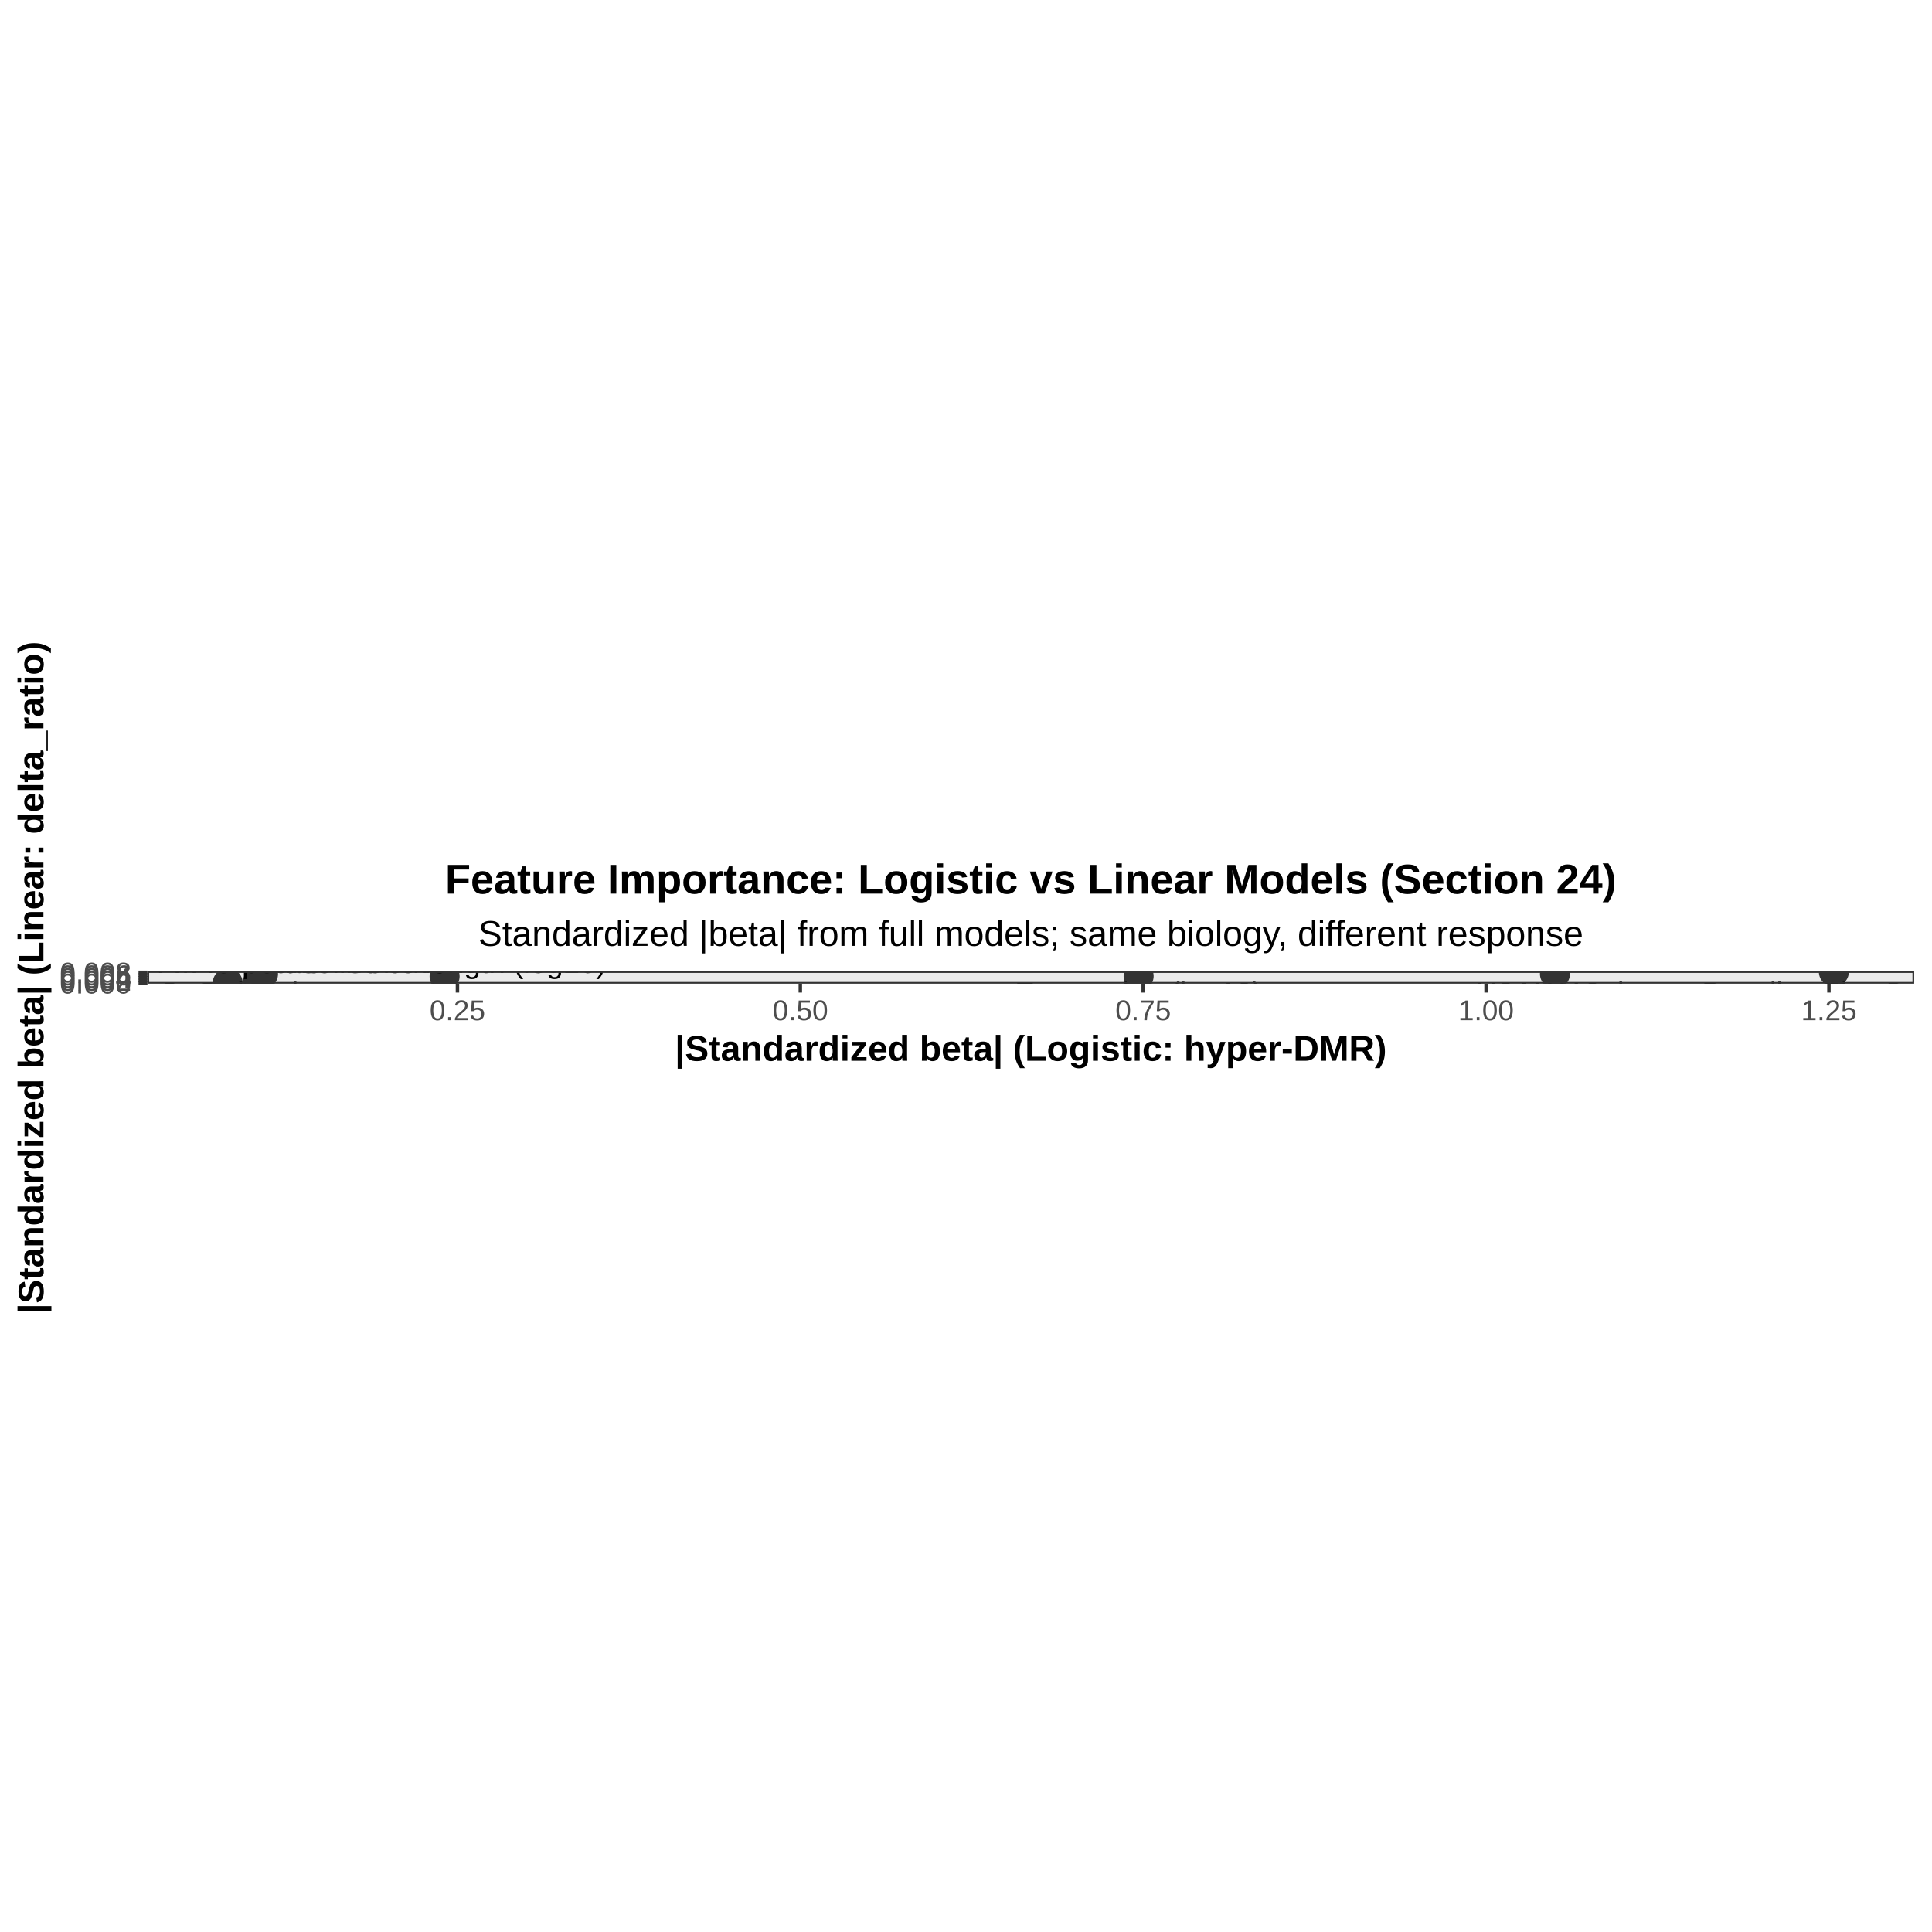
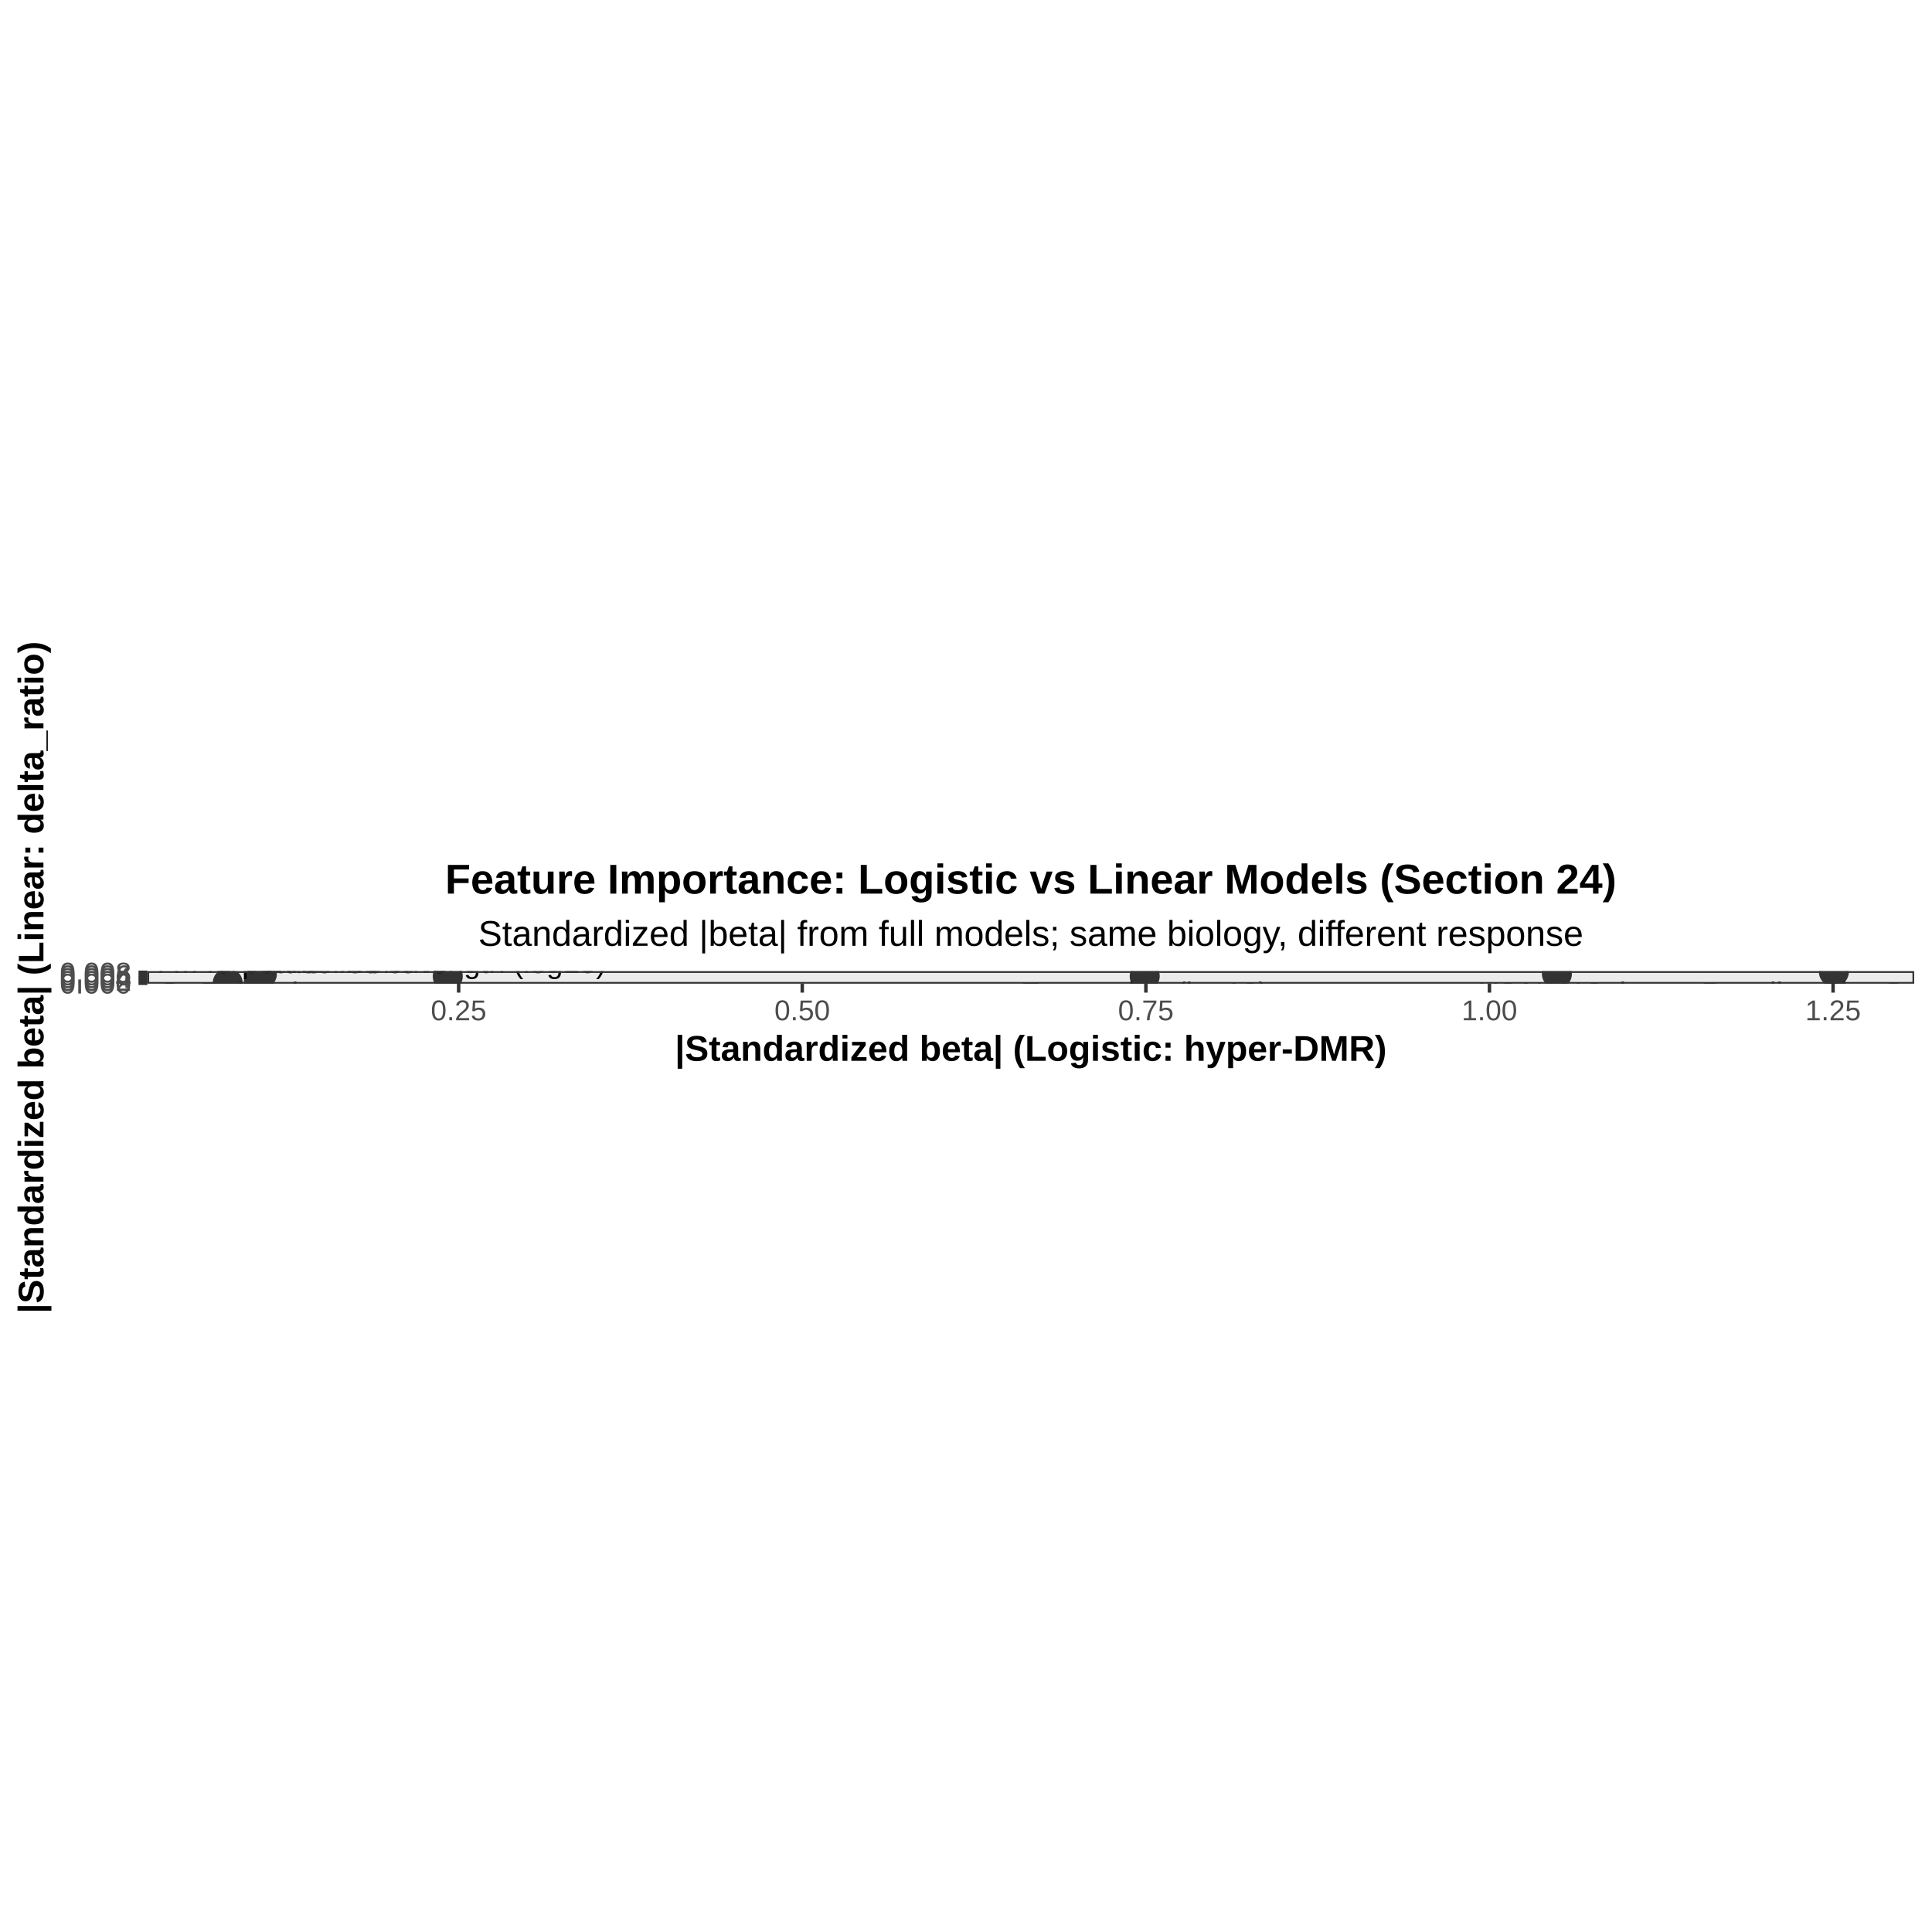
<svg xmlns="http://www.w3.org/2000/svg" width="648.00pt" height="648.00pt" viewBox="0 0 648.00 648.00">
  <g class="svglite">
    <defs>
      <style type="text/css">
    .svglite line, .svglite polyline, .svglite polygon, .svglite path, .svglite rect, .svglite circle {
      fill: none;
      stroke: #000000;
      stroke-linecap: round;
      stroke-linejoin: round;
      stroke-miterlimit: 10.00;
    }
    .svglite text {
      white-space: pre;
    }
    .svglite g.glyphgroup path {
      fill: inherit;
      stroke: none;
    }
  </style>
    </defs>
    <rect width="100%" height="100%" style="stroke: none; fill: #FFFFFF;" />
    <defs>
      <clipPath id="cpMC4wMHw2NDguMDB8MC4wMHw2NDguMDA=">
        <rect x="0.00" y="0.00" width="648.00" height="648.00" />
      </clipPath>
    </defs>
    <g clip-path="url(#cpMC4wMHw2NDguMDB8MC4wMHw2NDguMDA=)">
</g>
    <defs>
      <clipPath id="cpMC4wMHw2NDguMDB8MjgzLjcyfDM2NC4yOA==">
-         <rect x="0.00" y="283.72" width="648.00" height="80.56" />
+         <rect x="0.00" y="283.72" width="648.00" height="80.57" />
      </clipPath>
    </defs>
    <g clip-path="url(#cpMC4wMHw2NDguMDB8MjgzLjcyfDM2NC4yOA==)">
-       <rect x="0.00" y="283.72" width="648.00" height="80.56" style="stroke-width: 1.16; stroke: #FFFFFF; fill: #FFFFFF;" />
+       <rect x="0.00" y="283.72" width="648.00" height="80.57" style="stroke-width: 1.16; stroke: #FFFFFF; fill: #FFFFFF;" />
    </g>
    <g clip-path="url(#cpMC4wMHw2NDguMDB8MC4wMHw2NDguMDA=)">
</g>
    <defs>
-       <clipPath id="cpNDkuNDV8NjQyLjAyfDMyNS43NHwzMjkuOTM=">
-         <rect x="49.45" y="325.74" width="592.58" height="4.19" />
+       <clipPath id="cpNDkuNDV8NjQyLjAyfDMyNS43M3wzMjkuOTQ=">
+         <rect x="49.45" y="325.73" width="592.58" height="4.20" />
      </clipPath>
    </defs>
-     <g clip-path="url(#cpNDkuNDV8NjQyLjAyfDMyNS43NHwzMjkuOTM=)">
-       <rect x="49.45" y="325.74" width="592.58" height="4.19" style="stroke-width: 1.16; stroke: none; fill: #FFFFFF;" />
+     <g clip-path="url(#cpNDkuNDV8NjQyLjAyfDMyNS43M3wzMjkuOTQ=)">
+       <rect x="49.45" y="325.73" width="592.58" height="4.20" style="stroke-width: 1.16; stroke: none; fill: #FFFFFF;" />
      <polyline points="49.45,329.79 642.02,329.79 " style="stroke-width: 1.16; stroke: #EBEBEB; stroke-linecap: butt;" />
      <polyline points="49.45,328.87 642.02,328.87 " style="stroke-width: 1.16; stroke: #EBEBEB; stroke-linecap: butt;" />
      <polyline points="49.45,327.95 642.02,327.95 " style="stroke-width: 1.16; stroke: #EBEBEB; stroke-linecap: butt;" />
      <polyline points="49.45,327.03 642.02,327.03 " style="stroke-width: 1.16; stroke: #EBEBEB; stroke-linecap: butt;" />
      <polyline points="49.45,326.11 642.02,326.11 " style="stroke-width: 1.16; stroke: #EBEBEB; stroke-linecap: butt;" />
-       <polyline points="153.43,329.93 153.43,325.74 " style="stroke-width: 1.16; stroke: #EBEBEB; stroke-linecap: butt;" />
-       <polyline points="268.43,329.93 268.43,325.74 " style="stroke-width: 1.16; stroke: #EBEBEB; stroke-linecap: butt;" />
-       <polyline points="383.43,329.93 383.43,325.74 " style="stroke-width: 1.16; stroke: #EBEBEB; stroke-linecap: butt;" />
-       <polyline points="498.43,329.93 498.43,325.74 " style="stroke-width: 1.16; stroke: #EBEBEB; stroke-linecap: butt;" />
-       <polyline points="613.43,329.93 613.43,325.74 " style="stroke-width: 1.16; stroke: #EBEBEB; stroke-linecap: butt;" />
-       <circle cx="521.54" cy="326.64" r="4.65" style="stroke-width: 0.77; stroke: #333333; fill: #333333;" />
-       <circle cx="86.62" cy="329.17" r="4.65" style="stroke-width: 0.77; stroke: #333333; fill: #333333;" />
-       <circle cx="76.38" cy="329.74" r="4.65" style="stroke-width: 0.77; stroke: #333333; fill: #333333;" />
-       <circle cx="88.22" cy="326.68" r="4.65" style="stroke-width: 0.77; stroke: #333333; fill: #333333;" />
-       <circle cx="615.09" cy="325.93" r="4.65" style="stroke-width: 0.77; stroke: #333333; fill: #333333;" />
-       <circle cx="149.12" cy="327.46" r="4.65" style="stroke-width: 0.77; stroke: #333333; fill: #333333;" />
-       <circle cx="381.90" cy="327.40" r="4.65" style="stroke-width: 0.77; stroke: #333333; fill: #333333;" />
-       <text x="521.54" y="336.47" text-anchor="middle" style="font-size: 9.96px; font-family: &quot;Arial&quot;;" textLength="52.92px" lengthAdjust="spacingAndGlyphs">H2AK119ub</text>
-       <text x="80.50" y="326.33" text-anchor="middle" style="font-size: 9.96px; font-family: &quot;Arial&quot;;" textLength="54.41px" lengthAdjust="spacingAndGlyphs">ATAC peaks</text>
-       <text x="80.43" y="336.47" text-anchor="middle" style="font-size: 9.96px; font-family: &quot;Arial&quot;;" textLength="54.77px" lengthAdjust="spacingAndGlyphs">CpG density</text>
-       <text x="119.85" y="326.33" text-anchor="middle" style="font-size: 9.96px; font-family: &quot;Arial&quot;;" textLength="61.97px" lengthAdjust="spacingAndGlyphs">Baseline 5mC</text>
-       <text x="604.62" y="336.47" text-anchor="middle" style="font-size: 9.96px; font-family: &quot;Arial&quot;;" textLength="67.50px" lengthAdjust="spacingAndGlyphs">Baseline 5hmC</text>
-       <text x="159.23" y="326.33" text-anchor="middle" style="font-size: 9.96px; font-family: &quot;Arial&quot;;" textLength="87.94px" lengthAdjust="spacingAndGlyphs">Gene length (log10)</text>
-       <text x="381.90" y="336.47" text-anchor="middle" style="font-size: 9.96px; font-family: &quot;Arial&quot;;" textLength="82.98px" lengthAdjust="spacingAndGlyphs">Expression (log10)</text>
-       <line x1="34.10" y1="334.12" x2="46.67" y2="321.54" style="stroke-width: 1.16; stroke: #7F7F7F; stroke-dasharray: 6.21,6.21; stroke-linecap: butt;" />
-       <text x="54.83" y="352.91" style="font-size: 10.81px; font-family: &quot;Arial&quot;;" textLength="107.70px" lengthAdjust="spacingAndGlyphs">Spearman rho = 0.893</text>
-       <text x="53.95" y="368.48" style="font-size: 10.81px; font-family: &quot;Arial&quot;;" textLength="90.00px" lengthAdjust="spacingAndGlyphs">(rank correlation of</text>
-       <text x="54.13" y="384.05" style="font-size: 10.81px; font-family: &quot;Arial&quot;;" textLength="93.59px" lengthAdjust="spacingAndGlyphs">feature importance)</text>
-       <rect x="49.45" y="325.74" width="592.58" height="4.19" style="stroke-width: 1.16; stroke: #333333;" />
+       <polyline points="153.83,329.94 153.83,325.73 " style="stroke-width: 1.16; stroke: #EBEBEB; stroke-linecap: butt;" />
+       <polyline points="269.08,329.94 269.08,325.73 " style="stroke-width: 1.16; stroke: #EBEBEB; stroke-linecap: butt;" />
+       <polyline points="384.33,329.94 384.33,325.73 " style="stroke-width: 1.16; stroke: #EBEBEB; stroke-linecap: butt;" />
+       <polyline points="499.57,329.94 499.57,325.73 " style="stroke-width: 1.16; stroke: #EBEBEB; stroke-linecap: butt;" />
+       <polyline points="614.82,329.94 614.82,325.73 " style="stroke-width: 1.16; stroke: #EBEBEB; stroke-linecap: butt;" />
+       <circle cx="522.19" cy="326.63" r="4.65" style="stroke-width: 0.77; stroke: #333333; fill: #333333;" />
+       <circle cx="86.81" cy="329.18" r="4.65" style="stroke-width: 0.77; stroke: #333333; fill: #333333;" />
+       <circle cx="76.38" cy="329.75" r="4.65" style="stroke-width: 0.77; stroke: #333333; fill: #333333;" />
+       <circle cx="87.83" cy="326.67" r="4.65" style="stroke-width: 0.77; stroke: #333333; fill: #333333;" />
+       <circle cx="615.09" cy="325.92" r="4.65" style="stroke-width: 0.77; stroke: #333333; fill: #333333;" />
+       <circle cx="150.18" cy="327.46" r="4.65" style="stroke-width: 0.77; stroke: #333333; fill: #333333;" />
+       <circle cx="383.94" cy="327.40" r="4.65" style="stroke-width: 0.77; stroke: #333333; fill: #333333;" />
+       <text x="522.19" y="336.46" text-anchor="middle" style="font-size: 9.96px; font-family: &quot;Arial&quot;;" textLength="52.92px" lengthAdjust="spacingAndGlyphs">H2AK119ub</text>
+       <text x="80.50" y="326.34" text-anchor="middle" style="font-size: 9.96px; font-family: &quot;Arial&quot;;" textLength="54.41px" lengthAdjust="spacingAndGlyphs">ATAC peaks</text>
+       <text x="80.43" y="336.46" text-anchor="middle" style="font-size: 9.96px; font-family: &quot;Arial&quot;;" textLength="54.77px" lengthAdjust="spacingAndGlyphs">CpG density</text>
+       <text x="119.83" y="326.34" text-anchor="middle" style="font-size: 9.96px; font-family: &quot;Arial&quot;;" textLength="61.97px" lengthAdjust="spacingAndGlyphs">Baseline 5mC</text>
+       <text x="604.62" y="336.46" text-anchor="middle" style="font-size: 9.96px; font-family: &quot;Arial&quot;;" textLength="67.50px" lengthAdjust="spacingAndGlyphs">Baseline 5hmC</text>
+       <text x="159.20" y="326.34" text-anchor="middle" style="font-size: 9.96px; font-family: &quot;Arial&quot;;" textLength="87.94px" lengthAdjust="spacingAndGlyphs">Gene length (log10)</text>
+       <text x="383.94" y="336.46" text-anchor="middle" style="font-size: 9.96px; font-family: &quot;Arial&quot;;" textLength="82.98px" lengthAdjust="spacingAndGlyphs">Expression (log10)</text>
+       <line x1="34.24" y1="334.14" x2="46.85" y2="321.53" style="stroke-width: 1.16; stroke: #7F7F7F; stroke-dasharray: 6.21,6.21; stroke-linecap: butt;" />
+       <text x="54.83" y="352.90" style="font-size: 10.81px; font-family: &quot;Arial&quot;;" textLength="107.70px" lengthAdjust="spacingAndGlyphs">Spearman rho = 0.893</text>
+       <text x="53.95" y="368.47" style="font-size: 10.81px; font-family: &quot;Arial&quot;;" textLength="90.00px" lengthAdjust="spacingAndGlyphs">(rank correlation of</text>
+       <text x="54.13" y="384.04" style="font-size: 10.81px; font-family: &quot;Arial&quot;;" textLength="93.59px" lengthAdjust="spacingAndGlyphs">feature importance)</text>
+       <rect x="49.45" y="325.73" width="592.58" height="4.20" style="stroke-width: 1.16; stroke: #333333;" />
    </g>
    <g clip-path="url(#cpMC4wMHw2NDguMDB8MC4wMHw2NDguMDA=)">
-       <text x="44.07" y="333.22" text-anchor="end" style="font-size: 9.60px;fill: #4D4D4D; font-family: &quot;Arial&quot;;" textLength="23.98px" lengthAdjust="spacingAndGlyphs">0.000</text>
-       <text x="44.07" y="332.30" text-anchor="end" style="font-size: 9.60px;fill: #4D4D4D; font-family: &quot;Arial&quot;;" textLength="23.98px" lengthAdjust="spacingAndGlyphs">0.002</text>
+       <text x="44.07" y="333.23" text-anchor="end" style="font-size: 9.60px;fill: #4D4D4D; font-family: &quot;Arial&quot;;" textLength="23.98px" lengthAdjust="spacingAndGlyphs">0.000</text>
+       <text x="44.07" y="332.31" text-anchor="end" style="font-size: 9.60px;fill: #4D4D4D; font-family: &quot;Arial&quot;;" textLength="23.98px" lengthAdjust="spacingAndGlyphs">0.002</text>
      <text x="44.07" y="331.38" text-anchor="end" style="font-size: 9.60px;fill: #4D4D4D; font-family: &quot;Arial&quot;;" textLength="23.98px" lengthAdjust="spacingAndGlyphs">0.004</text>
      <text x="44.07" y="330.46" text-anchor="end" style="font-size: 9.60px;fill: #4D4D4D; font-family: &quot;Arial&quot;;" textLength="23.98px" lengthAdjust="spacingAndGlyphs">0.006</text>
      <text x="44.07" y="329.54" text-anchor="end" style="font-size: 9.60px;fill: #4D4D4D; font-family: &quot;Arial&quot;;" textLength="23.98px" lengthAdjust="spacingAndGlyphs">0.008</text>
      <polyline points="46.46,329.79 49.45,329.79 " style="stroke-width: 1.16; stroke: #333333; stroke-linecap: butt;" />
      <polyline points="46.46,328.87 49.45,328.87 " style="stroke-width: 1.16; stroke: #333333; stroke-linecap: butt;" />
      <polyline points="46.46,327.95 49.45,327.95 " style="stroke-width: 1.16; stroke: #333333; stroke-linecap: butt;" />
      <polyline points="46.46,327.03 49.45,327.03 " style="stroke-width: 1.16; stroke: #333333; stroke-linecap: butt;" />
      <polyline points="46.46,326.11 49.45,326.11 " style="stroke-width: 1.16; stroke: #333333; stroke-linecap: butt;" />
-       <polyline points="153.43,332.92 153.43,329.93 " style="stroke-width: 1.16; stroke: #333333; stroke-linecap: butt;" />
-       <polyline points="268.43,332.92 268.43,329.93 " style="stroke-width: 1.16; stroke: #333333; stroke-linecap: butt;" />
-       <polyline points="383.43,332.92 383.43,329.93 " style="stroke-width: 1.16; stroke: #333333; stroke-linecap: butt;" />
-       <polyline points="498.43,332.92 498.43,329.93 " style="stroke-width: 1.16; stroke: #333333; stroke-linecap: butt;" />
-       <polyline points="613.43,332.92 613.43,329.93 " style="stroke-width: 1.16; stroke: #333333; stroke-linecap: butt;" />
-       <text x="153.43" y="342.18" text-anchor="middle" style="font-size: 9.60px;fill: #4D4D4D; font-family: &quot;Arial&quot;;" textLength="18.66px" lengthAdjust="spacingAndGlyphs">0.25</text>
-       <text x="268.43" y="342.18" text-anchor="middle" style="font-size: 9.60px;fill: #4D4D4D; font-family: &quot;Arial&quot;;" textLength="18.66px" lengthAdjust="spacingAndGlyphs">0.50</text>
-       <text x="383.43" y="342.18" text-anchor="middle" style="font-size: 9.60px;fill: #4D4D4D; font-family: &quot;Arial&quot;;" textLength="18.66px" lengthAdjust="spacingAndGlyphs">0.75</text>
-       <text x="498.43" y="342.18" text-anchor="middle" style="font-size: 9.60px;fill: #4D4D4D; font-family: &quot;Arial&quot;;" textLength="18.66px" lengthAdjust="spacingAndGlyphs">1.00</text>
-       <text x="613.43" y="342.18" text-anchor="middle" style="font-size: 9.60px;fill: #4D4D4D; font-family: &quot;Arial&quot;;" textLength="18.66px" lengthAdjust="spacingAndGlyphs">1.25</text>
-       <text x="345.73" y="355.78" text-anchor="middle" style="font-size: 12.00px; font-weight: bold; font-family: &quot;Arial&quot;;" textLength="238.70px" lengthAdjust="spacingAndGlyphs">|Standardized beta| (Logistic: hyper-DMR)</text>
+       <polyline points="153.83,332.93 153.83,329.94 " style="stroke-width: 1.16; stroke: #333333; stroke-linecap: butt;" />
+       <polyline points="269.08,332.93 269.08,329.94 " style="stroke-width: 1.16; stroke: #333333; stroke-linecap: butt;" />
+       <polyline points="384.33,332.93 384.33,329.94 " style="stroke-width: 1.16; stroke: #333333; stroke-linecap: butt;" />
+       <polyline points="499.57,332.93 499.57,329.94 " style="stroke-width: 1.16; stroke: #333333; stroke-linecap: butt;" />
+       <polyline points="614.82,332.93 614.82,329.94 " style="stroke-width: 1.16; stroke: #333333; stroke-linecap: butt;" />
+       <text x="153.83" y="342.19" text-anchor="middle" style="font-size: 9.60px;fill: #4D4D4D; font-family: &quot;Arial&quot;;" textLength="18.66px" lengthAdjust="spacingAndGlyphs">0.25</text>
+       <text x="269.08" y="342.19" text-anchor="middle" style="font-size: 9.60px;fill: #4D4D4D; font-family: &quot;Arial&quot;;" textLength="18.66px" lengthAdjust="spacingAndGlyphs">0.50</text>
+       <text x="384.33" y="342.19" text-anchor="middle" style="font-size: 9.60px;fill: #4D4D4D; font-family: &quot;Arial&quot;;" textLength="18.66px" lengthAdjust="spacingAndGlyphs">0.75</text>
+       <text x="499.57" y="342.19" text-anchor="middle" style="font-size: 9.60px;fill: #4D4D4D; font-family: &quot;Arial&quot;;" textLength="18.66px" lengthAdjust="spacingAndGlyphs">1.00</text>
+       <text x="614.82" y="342.19" text-anchor="middle" style="font-size: 9.60px;fill: #4D4D4D; font-family: &quot;Arial&quot;;" textLength="18.66px" lengthAdjust="spacingAndGlyphs">1.25</text>
+       <text x="345.73" y="355.79" text-anchor="middle" style="font-size: 12.00px; font-weight: bold; font-family: &quot;Arial&quot;;" textLength="238.70px" lengthAdjust="spacingAndGlyphs">|Standardized beta| (Logistic: hyper-DMR)</text>
      <text transform="translate(14.57,327.83) rotate(-90)" text-anchor="middle" style="font-size: 12.00px; font-weight: bold; font-family: &quot;Arial&quot;;" textLength="225.38px" lengthAdjust="spacingAndGlyphs">|Standardized beta| (Linear: delta_ratio)</text>
-       <text x="345.73" y="317.24" text-anchor="middle" style="font-size: 12.00px; font-family: &quot;Arial&quot;;" textLength="370.58px" lengthAdjust="spacingAndGlyphs">Standardized |beta| from full models; same biology, different response</text>
+       <text x="345.73" y="317.23" text-anchor="middle" style="font-size: 12.00px; font-family: &quot;Arial&quot;;" textLength="370.58px" lengthAdjust="spacingAndGlyphs">Standardized |beta| from full models; same biology, different response</text>
      <text x="345.73" y="299.72" text-anchor="middle" style="font-size: 14.00px; font-weight: bold; font-family: &quot;Arial&quot;;" textLength="392.70px" lengthAdjust="spacingAndGlyphs">Feature Importance: Logistic vs Linear Models (Section 24)</text>
    </g>
  </g>
</svg>
